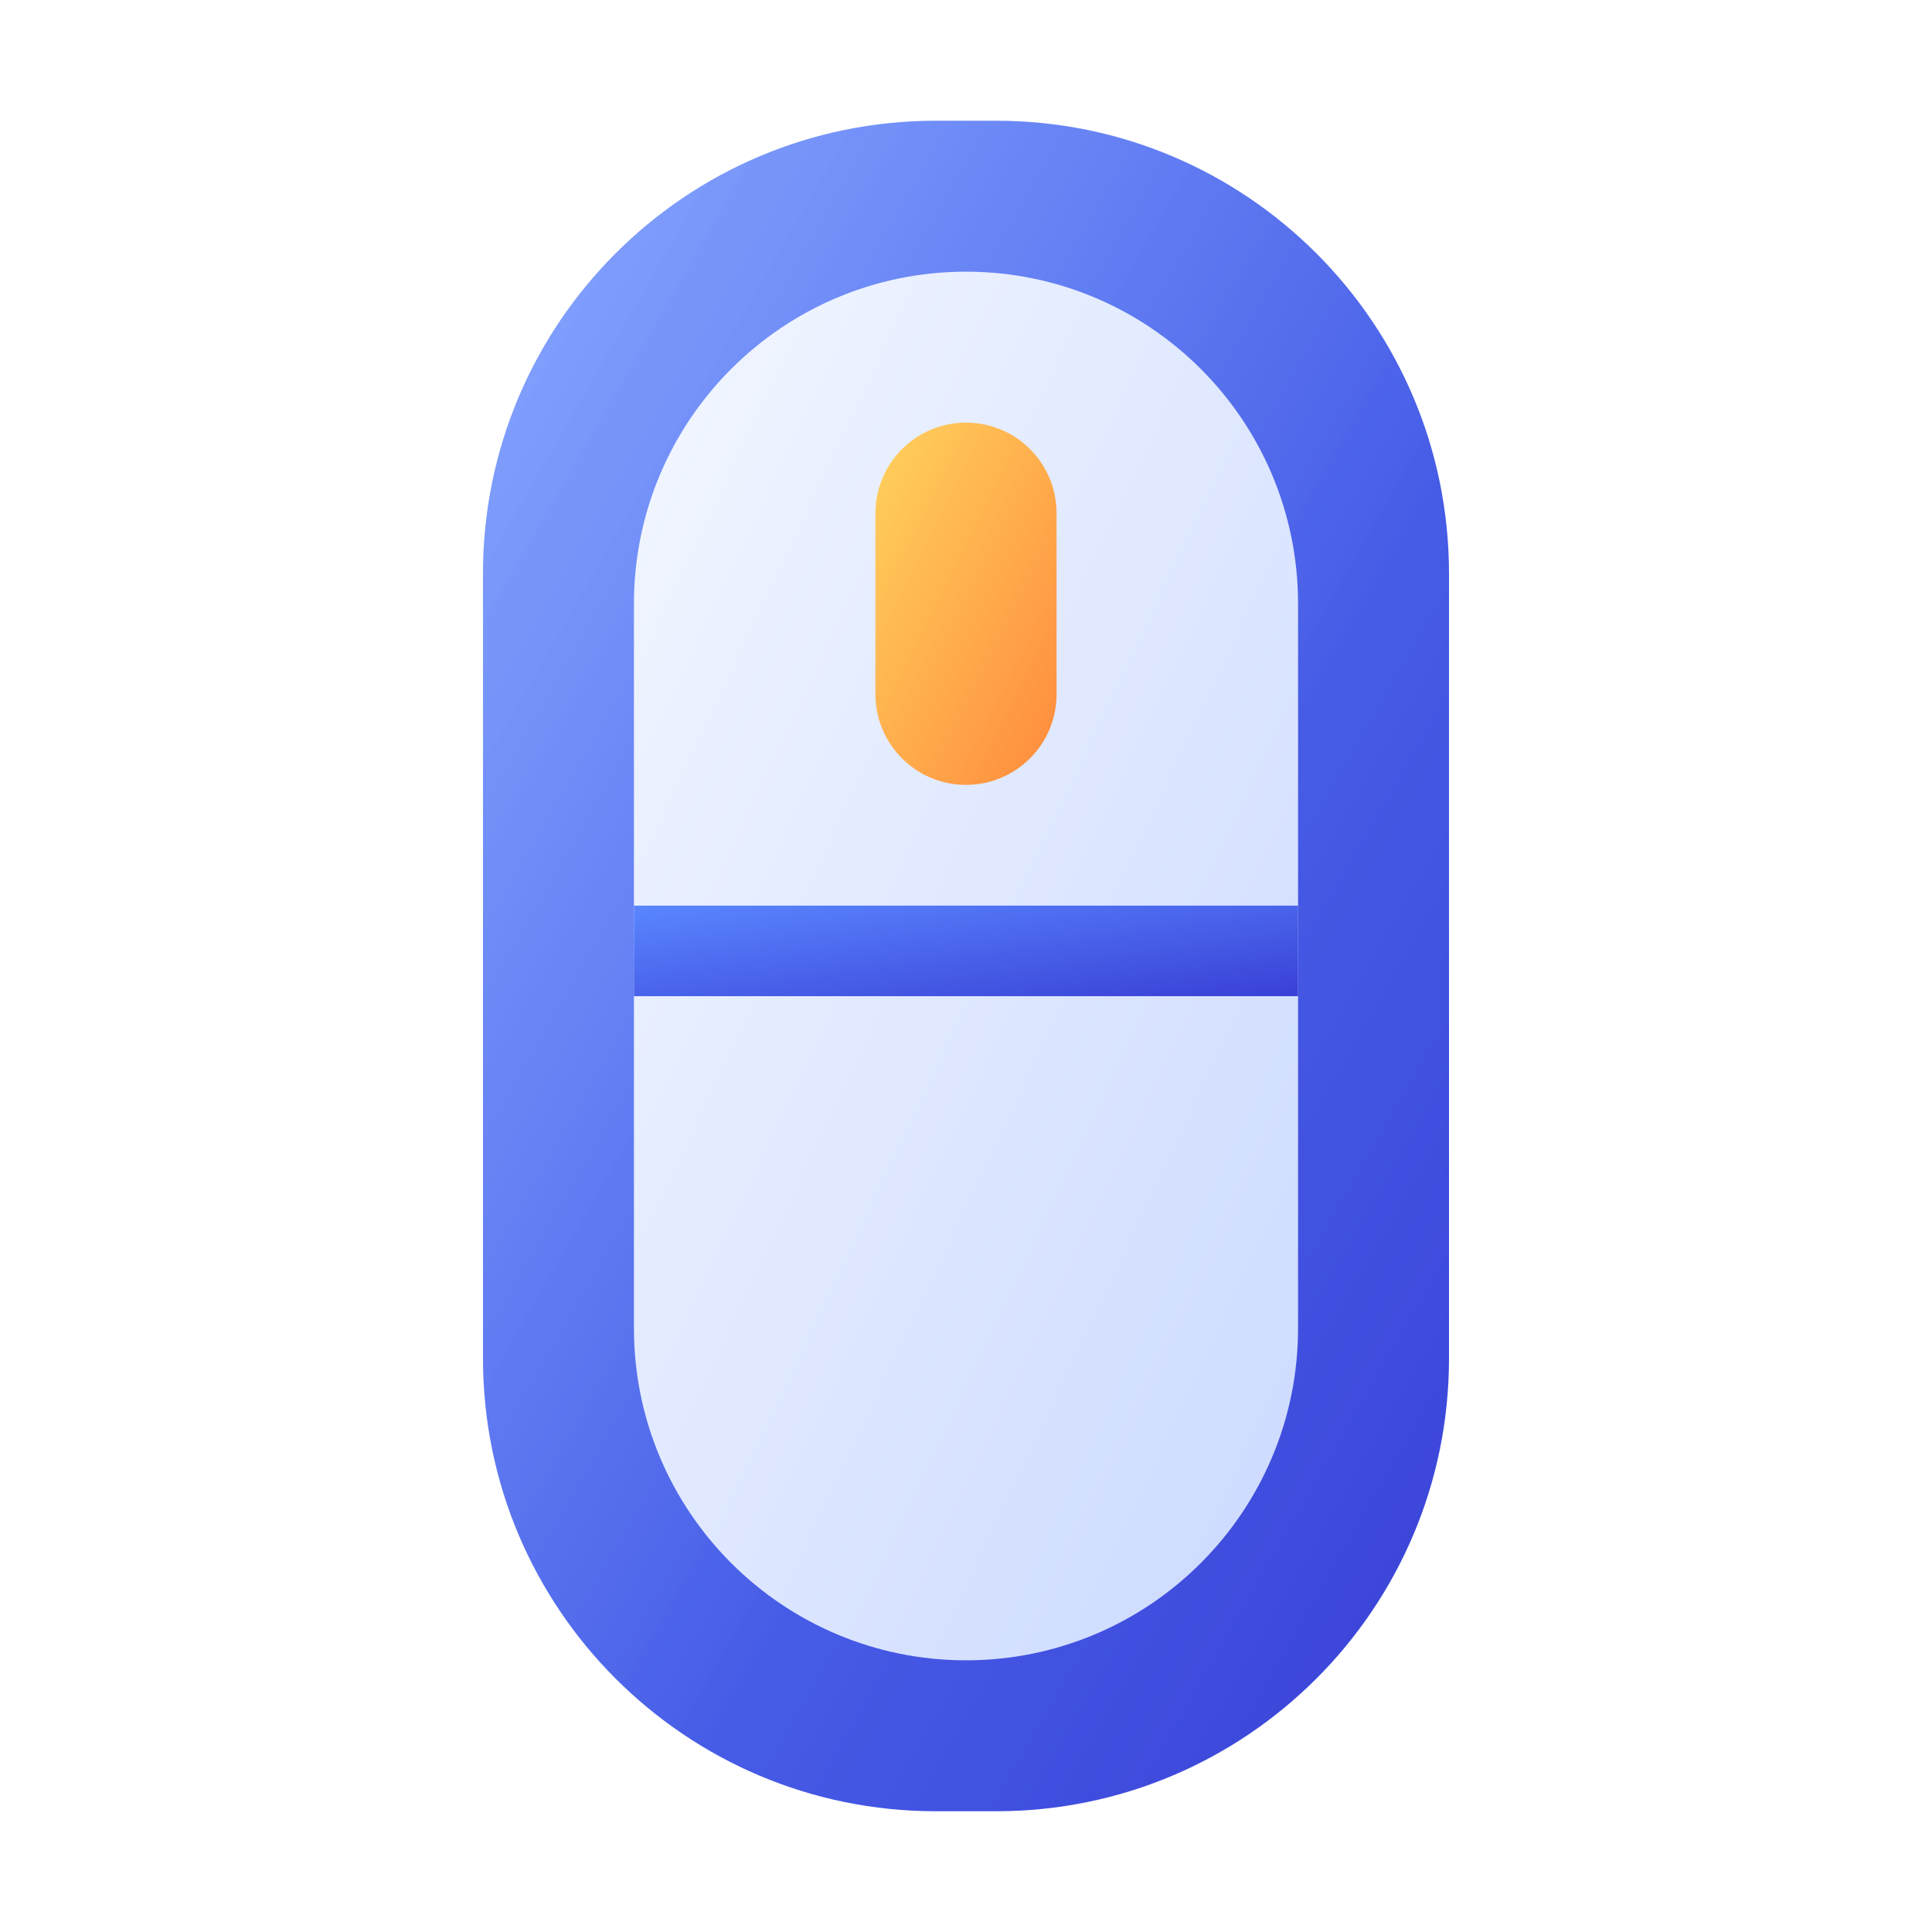
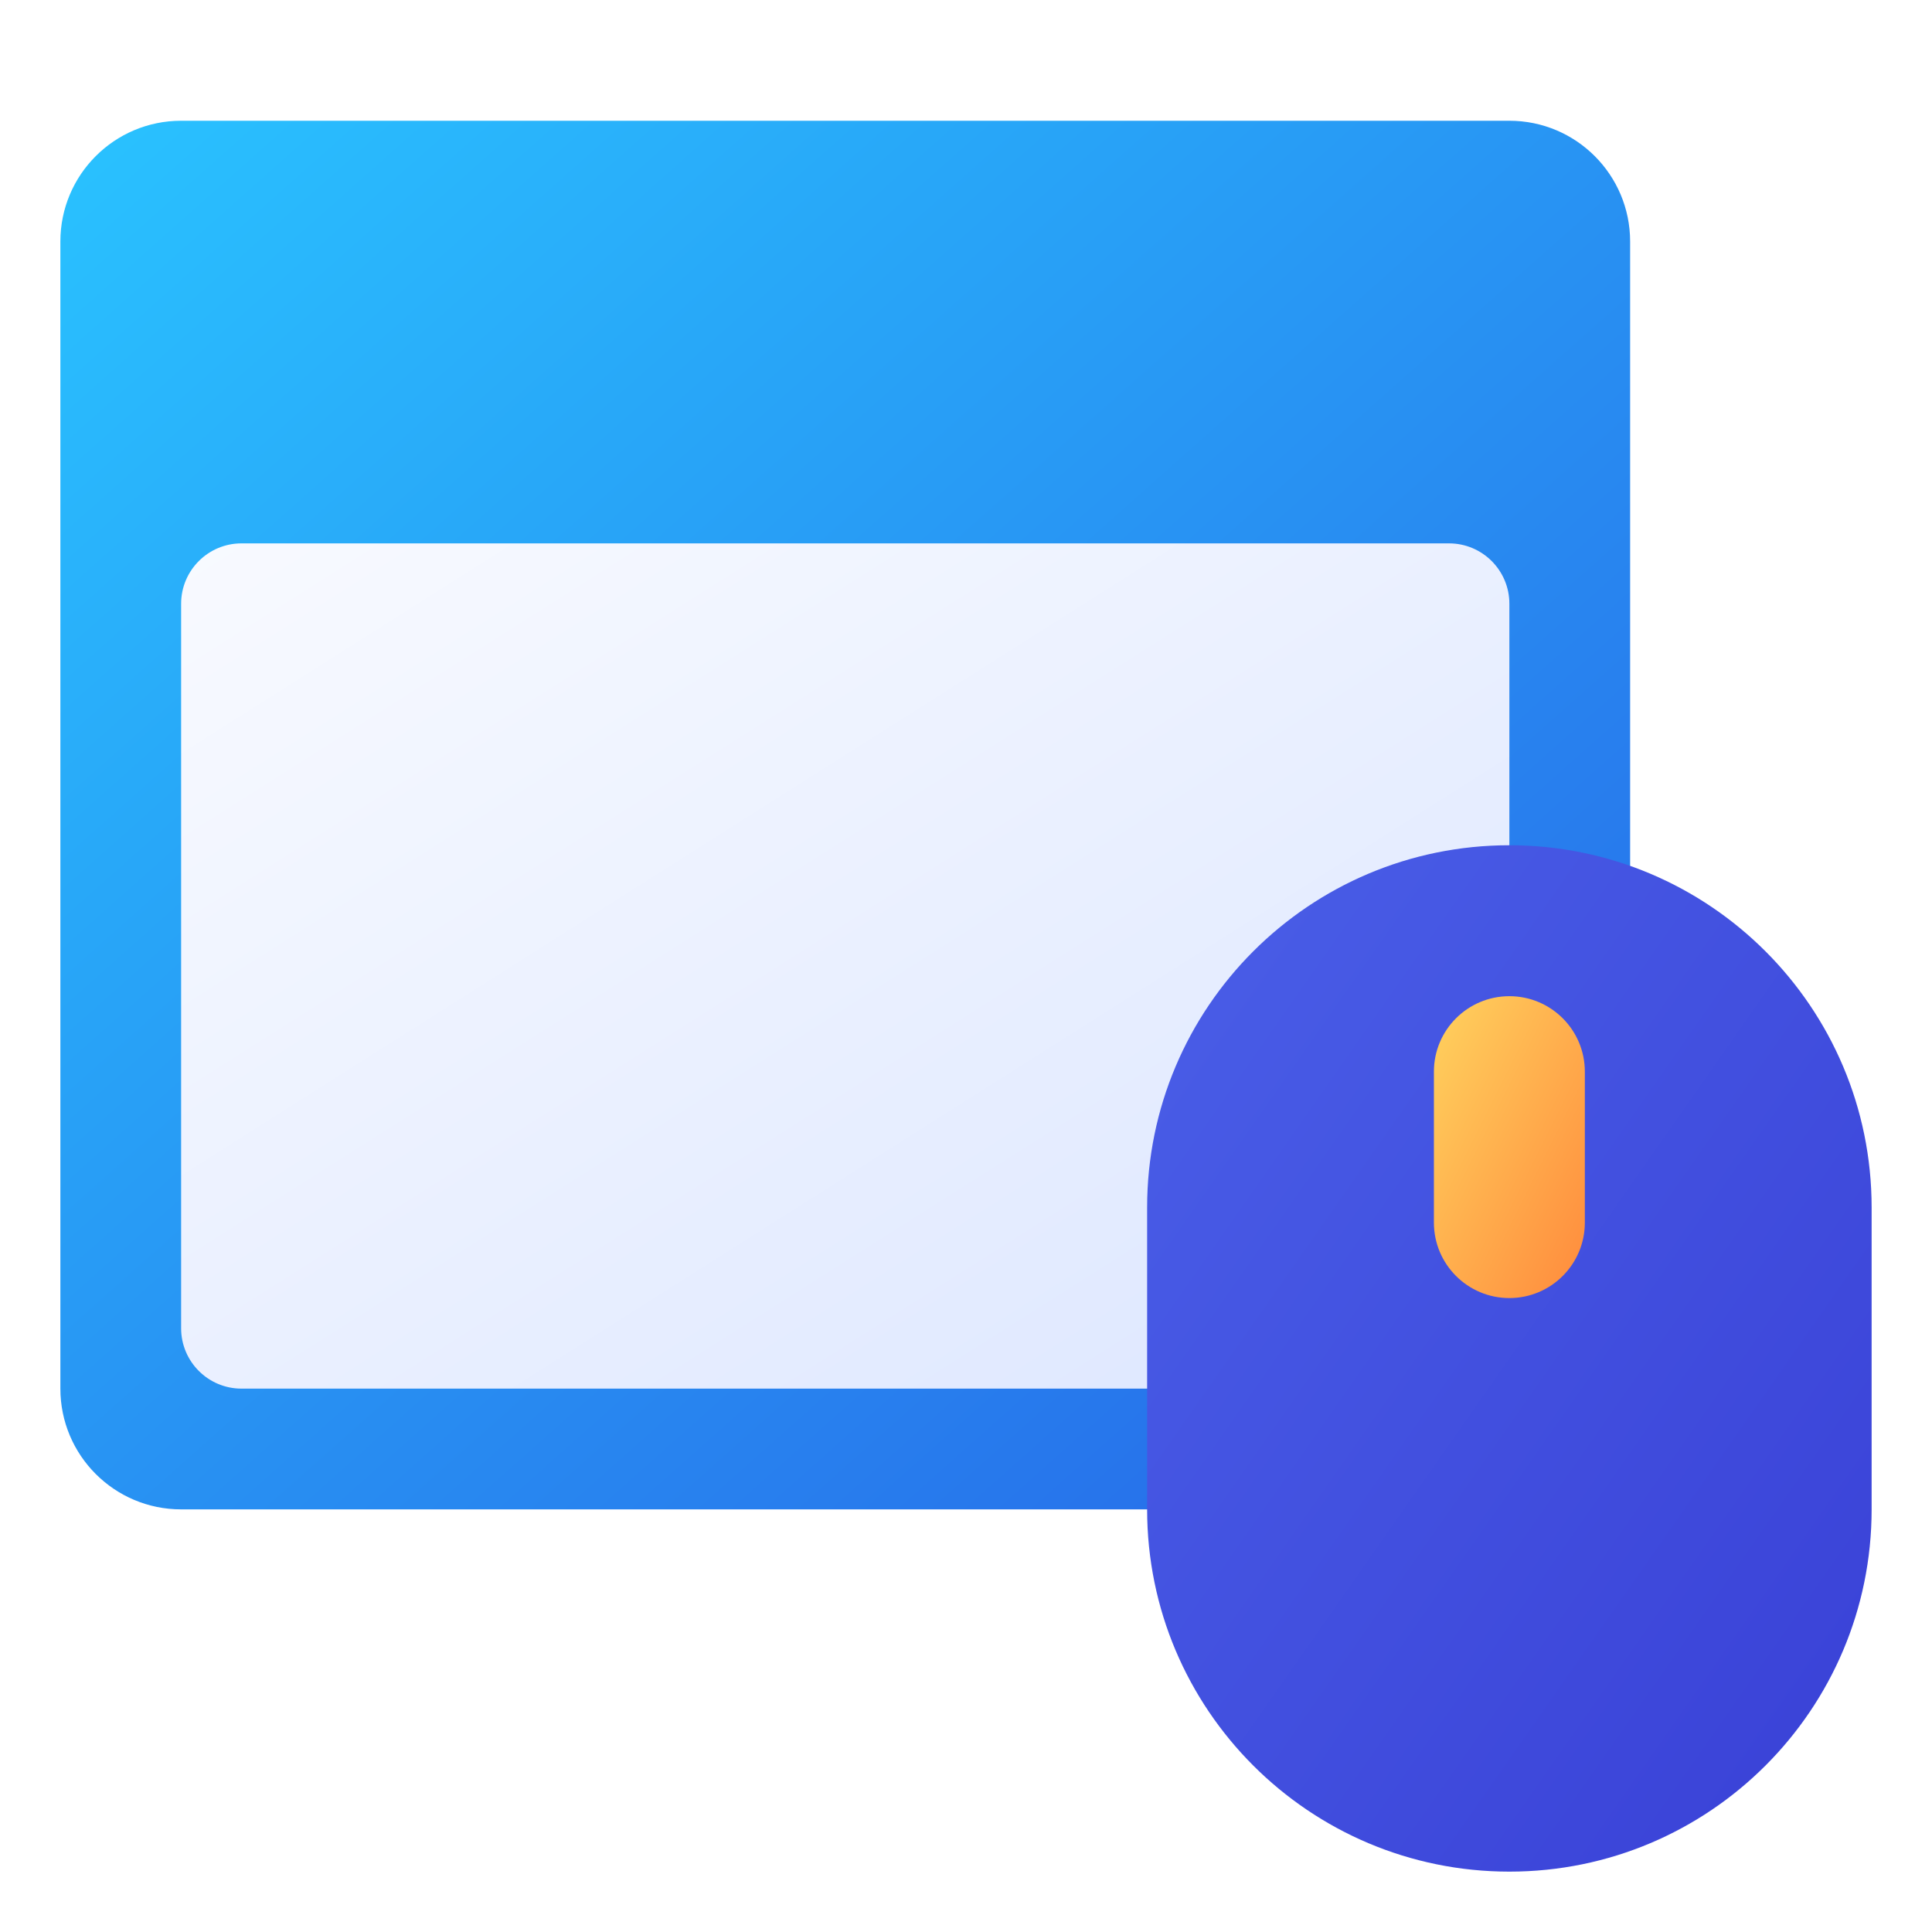
<svg xmlns="http://www.w3.org/2000/svg" width="32" height="32" viewBox="0 0 32 32">
  <defs>
-     <linearGradient id="frame" x1="0" y1="0" x2="1" y2="1">
-       <stop offset="0" stop-color="#5A86FF" />
+     <linearGradient id="sky-main" x1="0" y1="0" x2="1" y2="1">
+       <stop offset="0" stop-color="#29C3FF" />
+       <stop offset="1" stop-color="#2764E7" />
+     </linearGradient>
+     <linearGradient id="paper" x1="0" y1="0" x2="1" y2="1">
+       <stop offset="0" stop-color="#F8FAFF" />
+       <stop offset="1" stop-color="#DCE6FF" />
+     </linearGradient>
+     <linearGradient id="blue-deep" x1="0" y1="0" x2="1" y2="1">
+       <stop offset="0" stop-color="#4A5FE8" />
      <stop offset="1" stop-color="#3940D6" />
    </linearGradient>
-     <linearGradient id="highlight" x1="0" y1="0" x2=".6" y2=".6">
-       <stop offset="0" stop-color="#FFFFFF" stop-opacity=".28" />
-       <stop offset="1" stop-color="#FFFFFF" stop-opacity="0" />
-     </linearGradient>
-     <linearGradient id="glass" x1="0" y1="0" x2="1" y2="1">
-       <stop offset="0" stop-color="#F3F7FF" />
-       <stop offset="1" stop-color="#CBD9FF" />
-     </linearGradient>
-     <linearGradient id="accent" x1="0" y1="0" x2="1" y2="1">
+     <linearGradient id="orange" x1="0" y1="0" x2="1" y2="1">
      <stop offset="0" stop-color="#FFD25E" />
      <stop offset="1" stop-color="#FF8A3C" />
    </linearGradient>
  </defs>
-   <rect x="8" y="2" width="16" height="28" rx="7.5" fill="url(#frame)" />
-   <rect x="8" y="2" width="16" height="28" rx="7.5" fill="url(#highlight)" />
-   <rect x="10.5" y="4.5" width="11" height="23" rx="5.5" fill="url(#glass)" />
-   <rect x="10.5" y="15" width="11" height="1.5" rx="0" fill="url(#frame)" />
-   <rect x="14.5" y="7" width="3" height="6" rx="1.5" fill="url(#accent)" />
+   <rect x="1" y="2" width="26" height="23" rx="2" fill="url(#sky-main)" />
+   <rect x="3" y="9" width="22" height="14" rx="1" fill="url(#paper)" />
+   <rect x="19" y="14" width="12" height="17" rx="6" fill="url(#blue-deep)" />
+   <rect x="23.75" y="16.5" width="2.5" height="5" rx="1.25" fill="url(#orange)" />
</svg>
